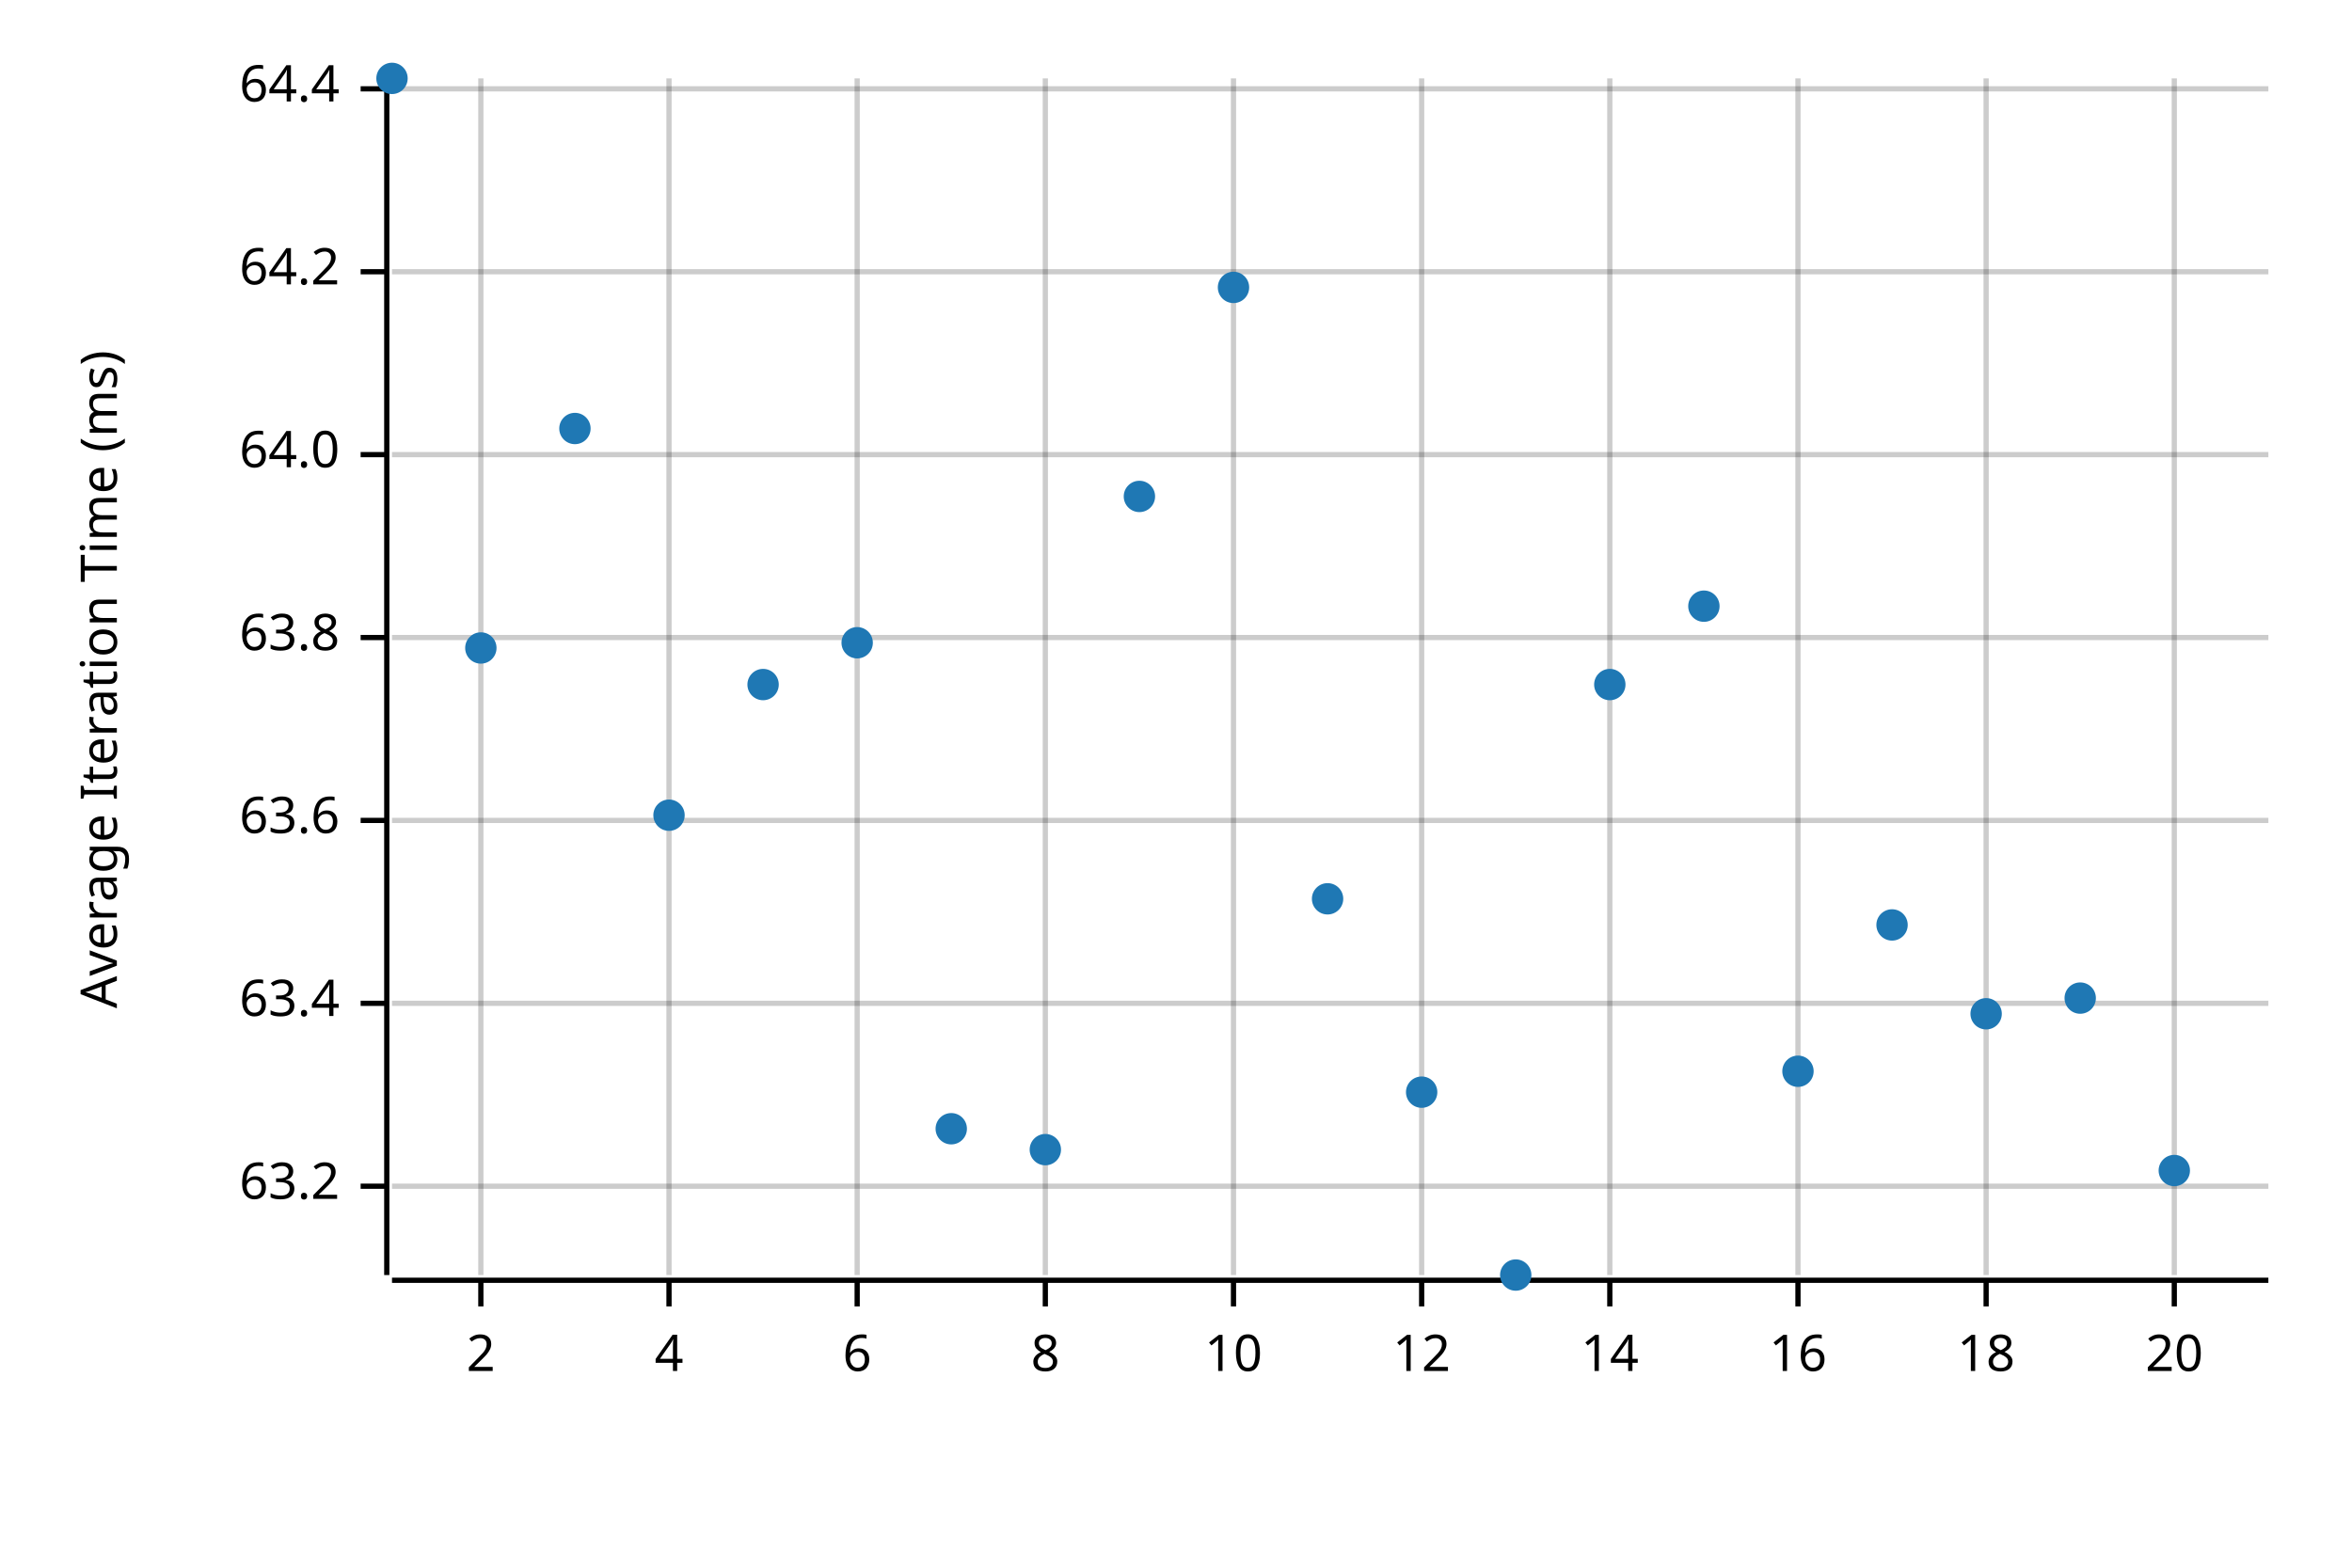
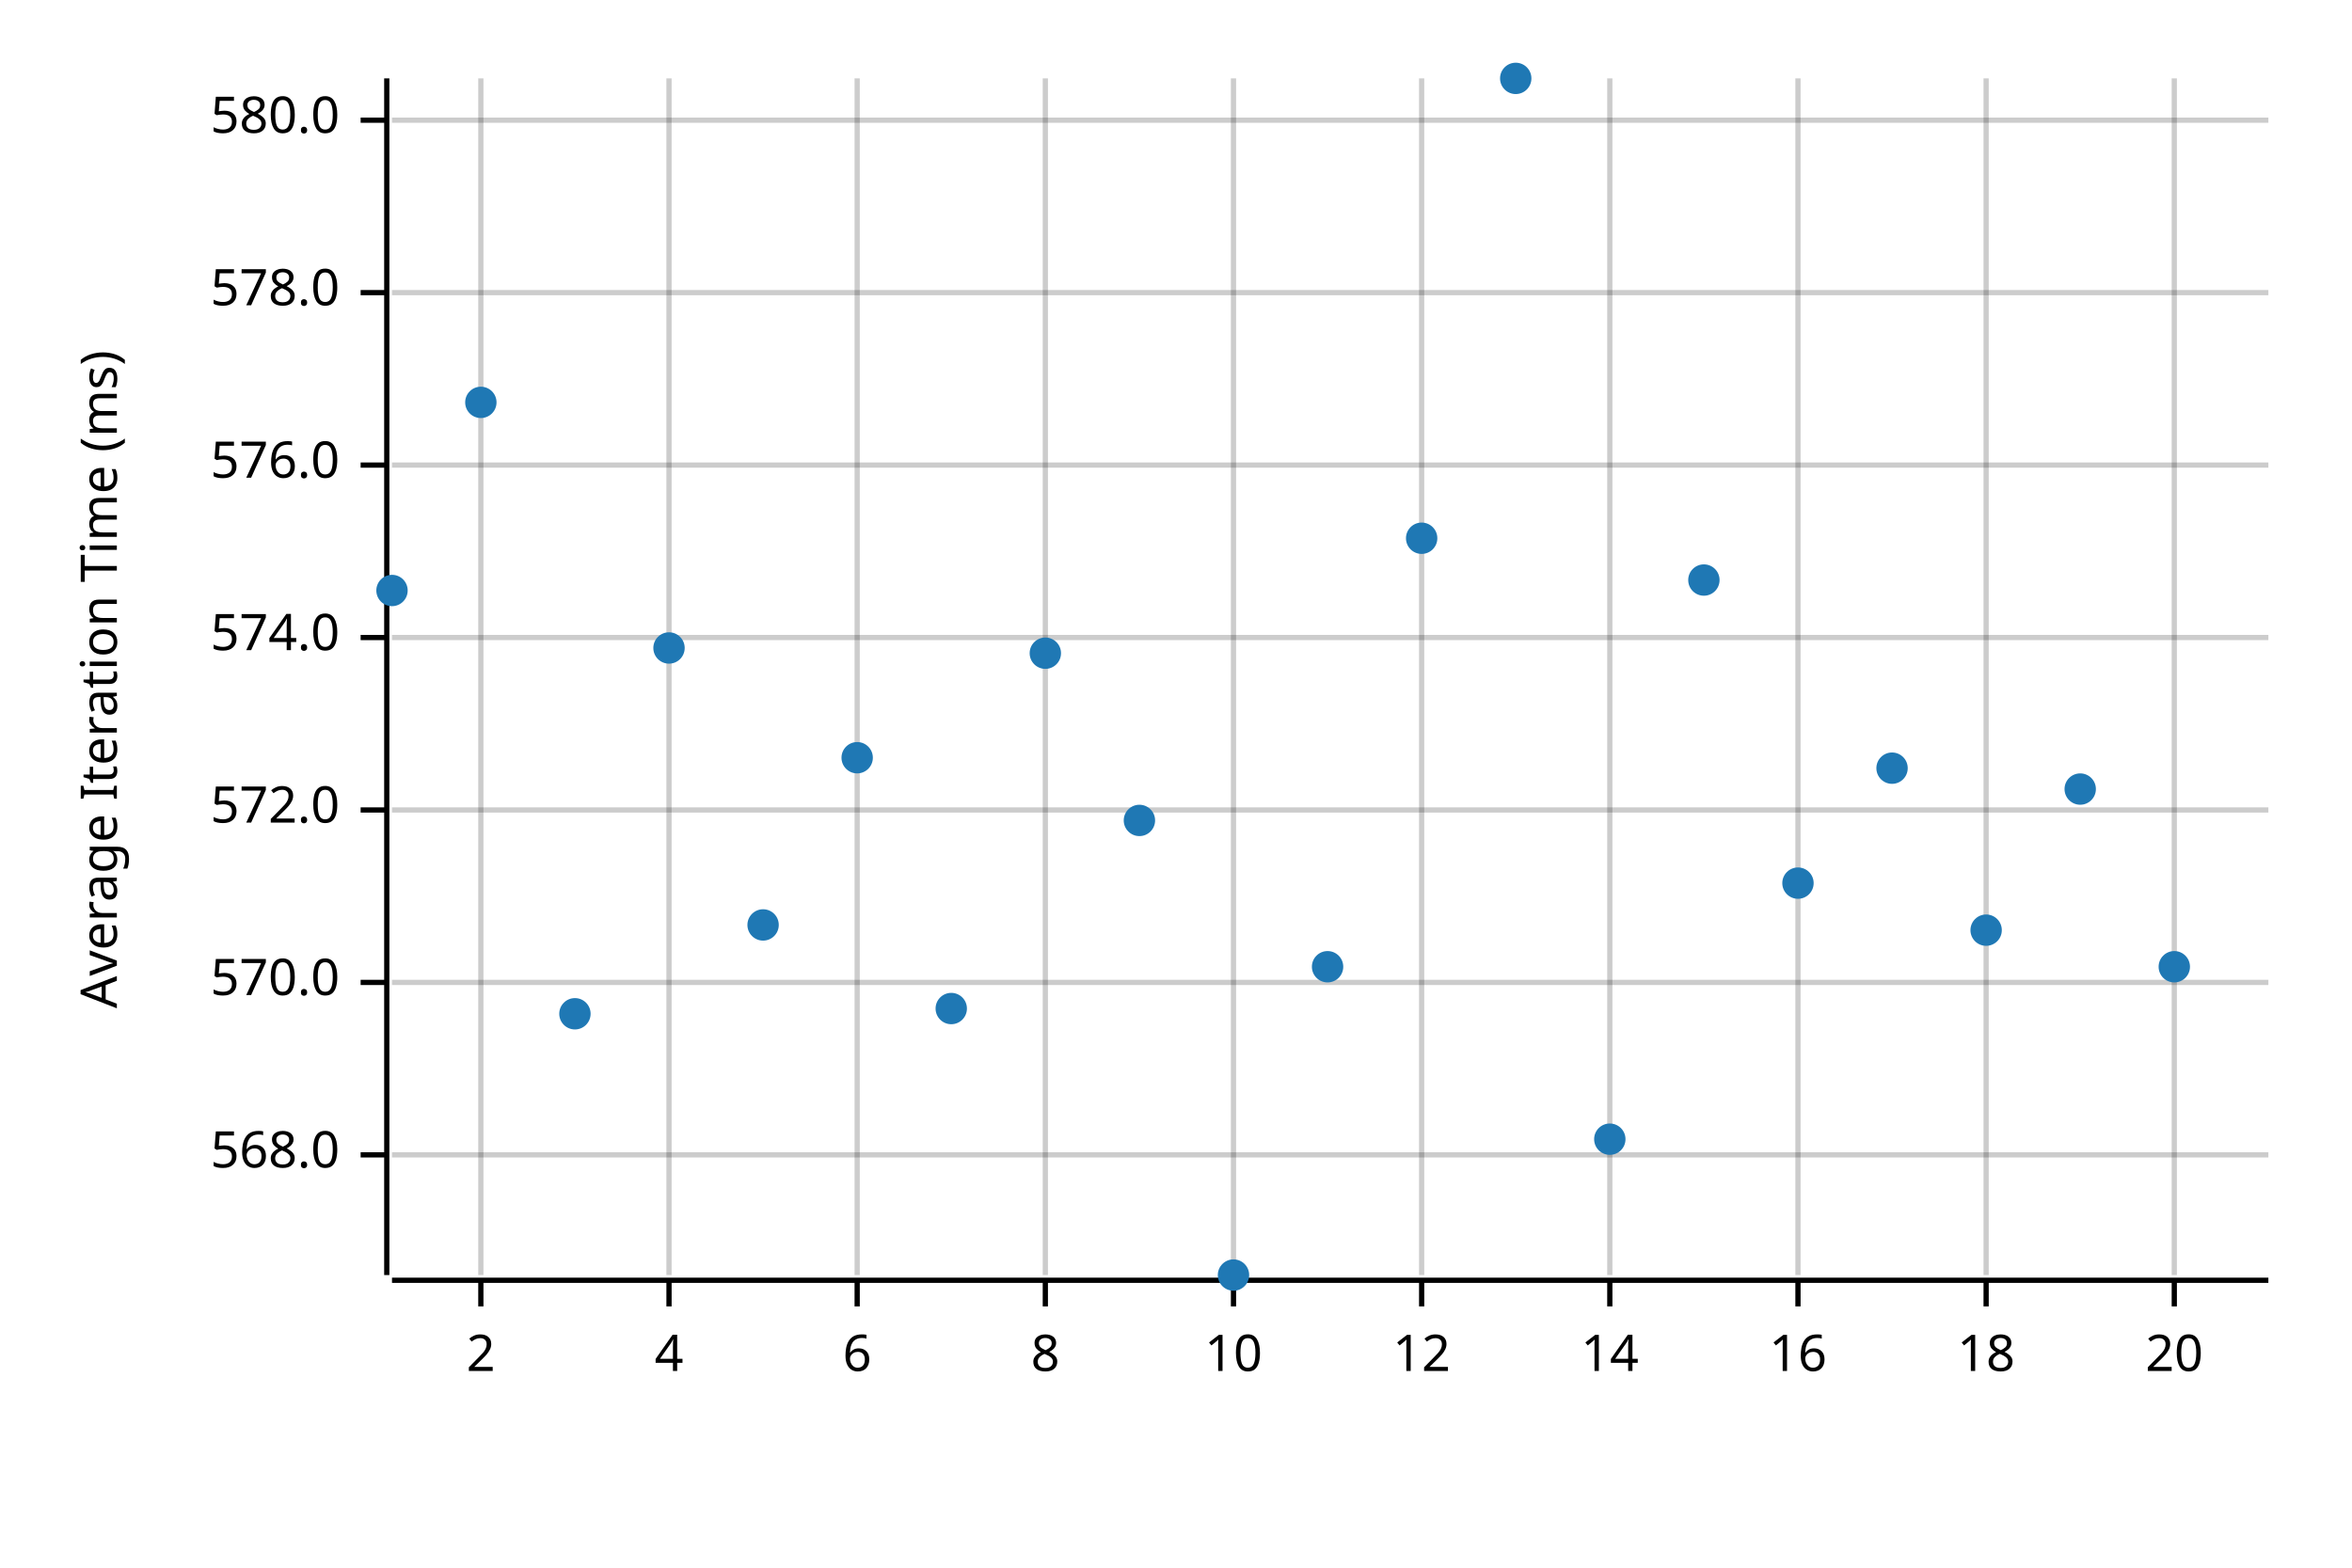
<svg xmlns="http://www.w3.org/2000/svg" width="450" height="300" viewBox="0 0 450 300">
  <text x="15" y="130" dy="0.76em" text-anchor="middle" font-family="sans-serif" font-size="9.677" opacity="1" fill="#000000" transform="rotate(270, 15, 130)">
Average Iteration Time (ms)
</text>
  <line opacity="0.2" stroke="#000000" stroke-width="1" x1="92" y1="244" x2="92" y2="15" />
  <line opacity="0.2" stroke="#000000" stroke-width="1" x1="128" y1="244" x2="128" y2="15" />
  <line opacity="0.2" stroke="#000000" stroke-width="1" x1="164" y1="244" x2="164" y2="15" />
  <line opacity="0.2" stroke="#000000" stroke-width="1" x1="200" y1="244" x2="200" y2="15" />
  <line opacity="0.2" stroke="#000000" stroke-width="1" x1="236" y1="244" x2="236" y2="15" />
  <line opacity="0.2" stroke="#000000" stroke-width="1" x1="272" y1="244" x2="272" y2="15" />
  <line opacity="0.2" stroke="#000000" stroke-width="1" x1="308" y1="244" x2="308" y2="15" />
  <line opacity="0.2" stroke="#000000" stroke-width="1" x1="344" y1="244" x2="344" y2="15" />
  <line opacity="0.2" stroke="#000000" stroke-width="1" x1="380" y1="244" x2="380" y2="15" />
  <line opacity="0.2" stroke="#000000" stroke-width="1" x1="416" y1="244" x2="416" y2="15" />
-   <line opacity="0.2" stroke="#000000" stroke-width="1" x1="75" y1="227" x2="434" y2="227" />
-   <line opacity="0.2" stroke="#000000" stroke-width="1" x1="75" y1="192" x2="434" y2="192" />
-   <line opacity="0.2" stroke="#000000" stroke-width="1" x1="75" y1="157" x2="434" y2="157" />
+   <line opacity="0.2" stroke="#000000" stroke-width="1" x1="75" y1="221" x2="434" y2="221" />
+   <line opacity="0.2" stroke="#000000" stroke-width="1" x1="75" y1="188" x2="434" y2="188" />
+   <line opacity="0.2" stroke="#000000" stroke-width="1" x1="75" y1="155" x2="434" y2="155" />
  <line opacity="0.2" stroke="#000000" stroke-width="1" x1="75" y1="122" x2="434" y2="122" />
-   <line opacity="0.2" stroke="#000000" stroke-width="1" x1="75" y1="87" x2="434" y2="87" />
-   <line opacity="0.2" stroke="#000000" stroke-width="1" x1="75" y1="52" x2="434" y2="52" />
-   <line opacity="0.2" stroke="#000000" stroke-width="1" x1="75" y1="17" x2="434" y2="17" />
+   <line opacity="0.2" stroke="#000000" stroke-width="1" x1="75" y1="89" x2="434" y2="89" />
+   <line opacity="0.2" stroke="#000000" stroke-width="1" x1="75" y1="56" x2="434" y2="56" />
+   <line opacity="0.2" stroke="#000000" stroke-width="1" x1="75" y1="23" x2="434" y2="23" />
  <polyline fill="none" opacity="1" stroke="#000000" stroke-width="1" points="74,15 74,244 " />
-   <text x="65" y="227" dy="0.5ex" text-anchor="end" font-family="sans-serif" font-size="9.677" opacity="1" fill="#000000">
- 63.2
+   <text x="65" y="221" dy="0.5ex" text-anchor="end" font-family="sans-serif" font-size="9.677" opacity="1" fill="#000000">
+ 568.0
</text>
-   <polyline fill="none" opacity="1" stroke="#000000" stroke-width="1" points="69,227 74,227 " />
-   <text x="65" y="192" dy="0.5ex" text-anchor="end" font-family="sans-serif" font-size="9.677" opacity="1" fill="#000000">
- 63.4
+   <polyline fill="none" opacity="1" stroke="#000000" stroke-width="1" points="69,221 74,221 " />
+   <text x="65" y="188" dy="0.5ex" text-anchor="end" font-family="sans-serif" font-size="9.677" opacity="1" fill="#000000">
+ 570.0
</text>
-   <polyline fill="none" opacity="1" stroke="#000000" stroke-width="1" points="69,192 74,192 " />
-   <text x="65" y="157" dy="0.5ex" text-anchor="end" font-family="sans-serif" font-size="9.677" opacity="1" fill="#000000">
- 63.6
+   <polyline fill="none" opacity="1" stroke="#000000" stroke-width="1" points="69,188 74,188 " />
+   <text x="65" y="155" dy="0.5ex" text-anchor="end" font-family="sans-serif" font-size="9.677" opacity="1" fill="#000000">
+ 572.0
</text>
-   <polyline fill="none" opacity="1" stroke="#000000" stroke-width="1" points="69,157 74,157 " />
+   <polyline fill="none" opacity="1" stroke="#000000" stroke-width="1" points="69,155 74,155 " />
  <text x="65" y="122" dy="0.5ex" text-anchor="end" font-family="sans-serif" font-size="9.677" opacity="1" fill="#000000">
- 63.8
+ 574.0
</text>
  <polyline fill="none" opacity="1" stroke="#000000" stroke-width="1" points="69,122 74,122 " />
-   <text x="65" y="87" dy="0.5ex" text-anchor="end" font-family="sans-serif" font-size="9.677" opacity="1" fill="#000000">
- 64.0
+   <text x="65" y="89" dy="0.5ex" text-anchor="end" font-family="sans-serif" font-size="9.677" opacity="1" fill="#000000">
+ 576.0
</text>
-   <polyline fill="none" opacity="1" stroke="#000000" stroke-width="1" points="69,87 74,87 " />
-   <text x="65" y="52" dy="0.5ex" text-anchor="end" font-family="sans-serif" font-size="9.677" opacity="1" fill="#000000">
- 64.2
+   <polyline fill="none" opacity="1" stroke="#000000" stroke-width="1" points="69,89 74,89 " />
+   <text x="65" y="56" dy="0.5ex" text-anchor="end" font-family="sans-serif" font-size="9.677" opacity="1" fill="#000000">
+ 578.0
</text>
-   <polyline fill="none" opacity="1" stroke="#000000" stroke-width="1" points="69,52 74,52 " />
-   <text x="65" y="17" dy="0.5ex" text-anchor="end" font-family="sans-serif" font-size="9.677" opacity="1" fill="#000000">
- 64.4
+   <polyline fill="none" opacity="1" stroke="#000000" stroke-width="1" points="69,56 74,56 " />
+   <text x="65" y="23" dy="0.5ex" text-anchor="end" font-family="sans-serif" font-size="9.677" opacity="1" fill="#000000">
+ 580.0
</text>
-   <polyline fill="none" opacity="1" stroke="#000000" stroke-width="1" points="69,17 74,17 " />
+   <polyline fill="none" opacity="1" stroke="#000000" stroke-width="1" points="69,23 74,23 " />
  <polyline fill="none" opacity="1" stroke="#000000" stroke-width="1" points="75,245 434,245 " />
  <text x="92" y="255" dy="0.76em" text-anchor="middle" font-family="sans-serif" font-size="9.677" opacity="1" fill="#000000">
2
</text>
  <polyline fill="none" opacity="1" stroke="#000000" stroke-width="1" points="92,245 92,250 " />
  <text x="128" y="255" dy="0.76em" text-anchor="middle" font-family="sans-serif" font-size="9.677" opacity="1" fill="#000000">
4
</text>
  <polyline fill="none" opacity="1" stroke="#000000" stroke-width="1" points="128,245 128,250 " />
  <text x="164" y="255" dy="0.76em" text-anchor="middle" font-family="sans-serif" font-size="9.677" opacity="1" fill="#000000">
6
</text>
  <polyline fill="none" opacity="1" stroke="#000000" stroke-width="1" points="164,245 164,250 " />
  <text x="200" y="255" dy="0.76em" text-anchor="middle" font-family="sans-serif" font-size="9.677" opacity="1" fill="#000000">
8
</text>
  <polyline fill="none" opacity="1" stroke="#000000" stroke-width="1" points="200,245 200,250 " />
  <text x="236" y="255" dy="0.76em" text-anchor="middle" font-family="sans-serif" font-size="9.677" opacity="1" fill="#000000">
10
</text>
  <polyline fill="none" opacity="1" stroke="#000000" stroke-width="1" points="236,245 236,250 " />
  <text x="272" y="255" dy="0.76em" text-anchor="middle" font-family="sans-serif" font-size="9.677" opacity="1" fill="#000000">
12
</text>
  <polyline fill="none" opacity="1" stroke="#000000" stroke-width="1" points="272,245 272,250 " />
  <text x="308" y="255" dy="0.76em" text-anchor="middle" font-family="sans-serif" font-size="9.677" opacity="1" fill="#000000">
14
</text>
  <polyline fill="none" opacity="1" stroke="#000000" stroke-width="1" points="308,245 308,250 " />
  <text x="344" y="255" dy="0.76em" text-anchor="middle" font-family="sans-serif" font-size="9.677" opacity="1" fill="#000000">
16
</text>
  <polyline fill="none" opacity="1" stroke="#000000" stroke-width="1" points="344,245 344,250 " />
  <text x="380" y="255" dy="0.76em" text-anchor="middle" font-family="sans-serif" font-size="9.677" opacity="1" fill="#000000">
18
</text>
  <polyline fill="none" opacity="1" stroke="#000000" stroke-width="1" points="380,245 380,250 " />
  <text x="416" y="255" dy="0.76em" text-anchor="middle" font-family="sans-serif" font-size="9.677" opacity="1" fill="#000000">
20
</text>
  <polyline fill="none" opacity="1" stroke="#000000" stroke-width="1" points="416,245 416,250 " />
-   <circle cx="75" cy="15" r="3" opacity="1" fill="#1F78B4" stroke="none" stroke-width="1" />
-   <circle cx="92" cy="124" r="3" opacity="1" fill="#1F78B4" stroke="none" stroke-width="1" />
-   <circle cx="110" cy="82" r="3" opacity="1" fill="#1F78B4" stroke="none" stroke-width="1" />
-   <circle cx="128" cy="156" r="3" opacity="1" fill="#1F78B4" stroke="none" stroke-width="1" />
-   <circle cx="146" cy="131" r="3" opacity="1" fill="#1F78B4" stroke="none" stroke-width="1" />
-   <circle cx="164" cy="123" r="3" opacity="1" fill="#1F78B4" stroke="none" stroke-width="1" />
-   <circle cx="182" cy="216" r="3" opacity="1" fill="#1F78B4" stroke="none" stroke-width="1" />
-   <circle cx="200" cy="220" r="3" opacity="1" fill="#1F78B4" stroke="none" stroke-width="1" />
-   <circle cx="218" cy="95" r="3" opacity="1" fill="#1F78B4" stroke="none" stroke-width="1" />
-   <circle cx="236" cy="55" r="3" opacity="1" fill="#1F78B4" stroke="none" stroke-width="1" />
-   <circle cx="254" cy="172" r="3" opacity="1" fill="#1F78B4" stroke="none" stroke-width="1" />
-   <circle cx="272" cy="209" r="3" opacity="1" fill="#1F78B4" stroke="none" stroke-width="1" />
-   <circle cx="290" cy="244" r="3" opacity="1" fill="#1F78B4" stroke="none" stroke-width="1" />
-   <circle cx="308" cy="131" r="3" opacity="1" fill="#1F78B4" stroke="none" stroke-width="1" />
-   <circle cx="326" cy="116" r="3" opacity="1" fill="#1F78B4" stroke="none" stroke-width="1" />
-   <circle cx="344" cy="205" r="3" opacity="1" fill="#1F78B4" stroke="none" stroke-width="1" />
-   <circle cx="362" cy="177" r="3" opacity="1" fill="#1F78B4" stroke="none" stroke-width="1" />
-   <circle cx="380" cy="194" r="3" opacity="1" fill="#1F78B4" stroke="none" stroke-width="1" />
-   <circle cx="398" cy="191" r="3" opacity="1" fill="#1F78B4" stroke="none" stroke-width="1" />
-   <circle cx="416" cy="224" r="3" opacity="1" fill="#1F78B4" stroke="none" stroke-width="1" />
+   <circle cx="75" cy="113" r="3" opacity="1" fill="#1F78B4" stroke="none" stroke-width="1" />
+   <circle cx="92" cy="77" r="3" opacity="1" fill="#1F78B4" stroke="none" stroke-width="1" />
+   <circle cx="110" cy="194" r="3" opacity="1" fill="#1F78B4" stroke="none" stroke-width="1" />
+   <circle cx="128" cy="124" r="3" opacity="1" fill="#1F78B4" stroke="none" stroke-width="1" />
+   <circle cx="146" cy="177" r="3" opacity="1" fill="#1F78B4" stroke="none" stroke-width="1" />
+   <circle cx="164" cy="145" r="3" opacity="1" fill="#1F78B4" stroke="none" stroke-width="1" />
+   <circle cx="182" cy="193" r="3" opacity="1" fill="#1F78B4" stroke="none" stroke-width="1" />
+   <circle cx="200" cy="125" r="3" opacity="1" fill="#1F78B4" stroke="none" stroke-width="1" />
+   <circle cx="218" cy="157" r="3" opacity="1" fill="#1F78B4" stroke="none" stroke-width="1" />
+   <circle cx="236" cy="244" r="3" opacity="1" fill="#1F78B4" stroke="none" stroke-width="1" />
+   <circle cx="254" cy="185" r="3" opacity="1" fill="#1F78B4" stroke="none" stroke-width="1" />
+   <circle cx="272" cy="103" r="3" opacity="1" fill="#1F78B4" stroke="none" stroke-width="1" />
+   <circle cx="290" cy="15" r="3" opacity="1" fill="#1F78B4" stroke="none" stroke-width="1" />
+   <circle cx="308" cy="218" r="3" opacity="1" fill="#1F78B4" stroke="none" stroke-width="1" />
+   <circle cx="326" cy="111" r="3" opacity="1" fill="#1F78B4" stroke="none" stroke-width="1" />
+   <circle cx="344" cy="169" r="3" opacity="1" fill="#1F78B4" stroke="none" stroke-width="1" />
+   <circle cx="362" cy="147" r="3" opacity="1" fill="#1F78B4" stroke="none" stroke-width="1" />
+   <circle cx="380" cy="178" r="3" opacity="1" fill="#1F78B4" stroke="none" stroke-width="1" />
+   <circle cx="398" cy="151" r="3" opacity="1" fill="#1F78B4" stroke="none" stroke-width="1" />
+   <circle cx="416" cy="185" r="3" opacity="1" fill="#1F78B4" stroke="none" stroke-width="1" />
</svg>
